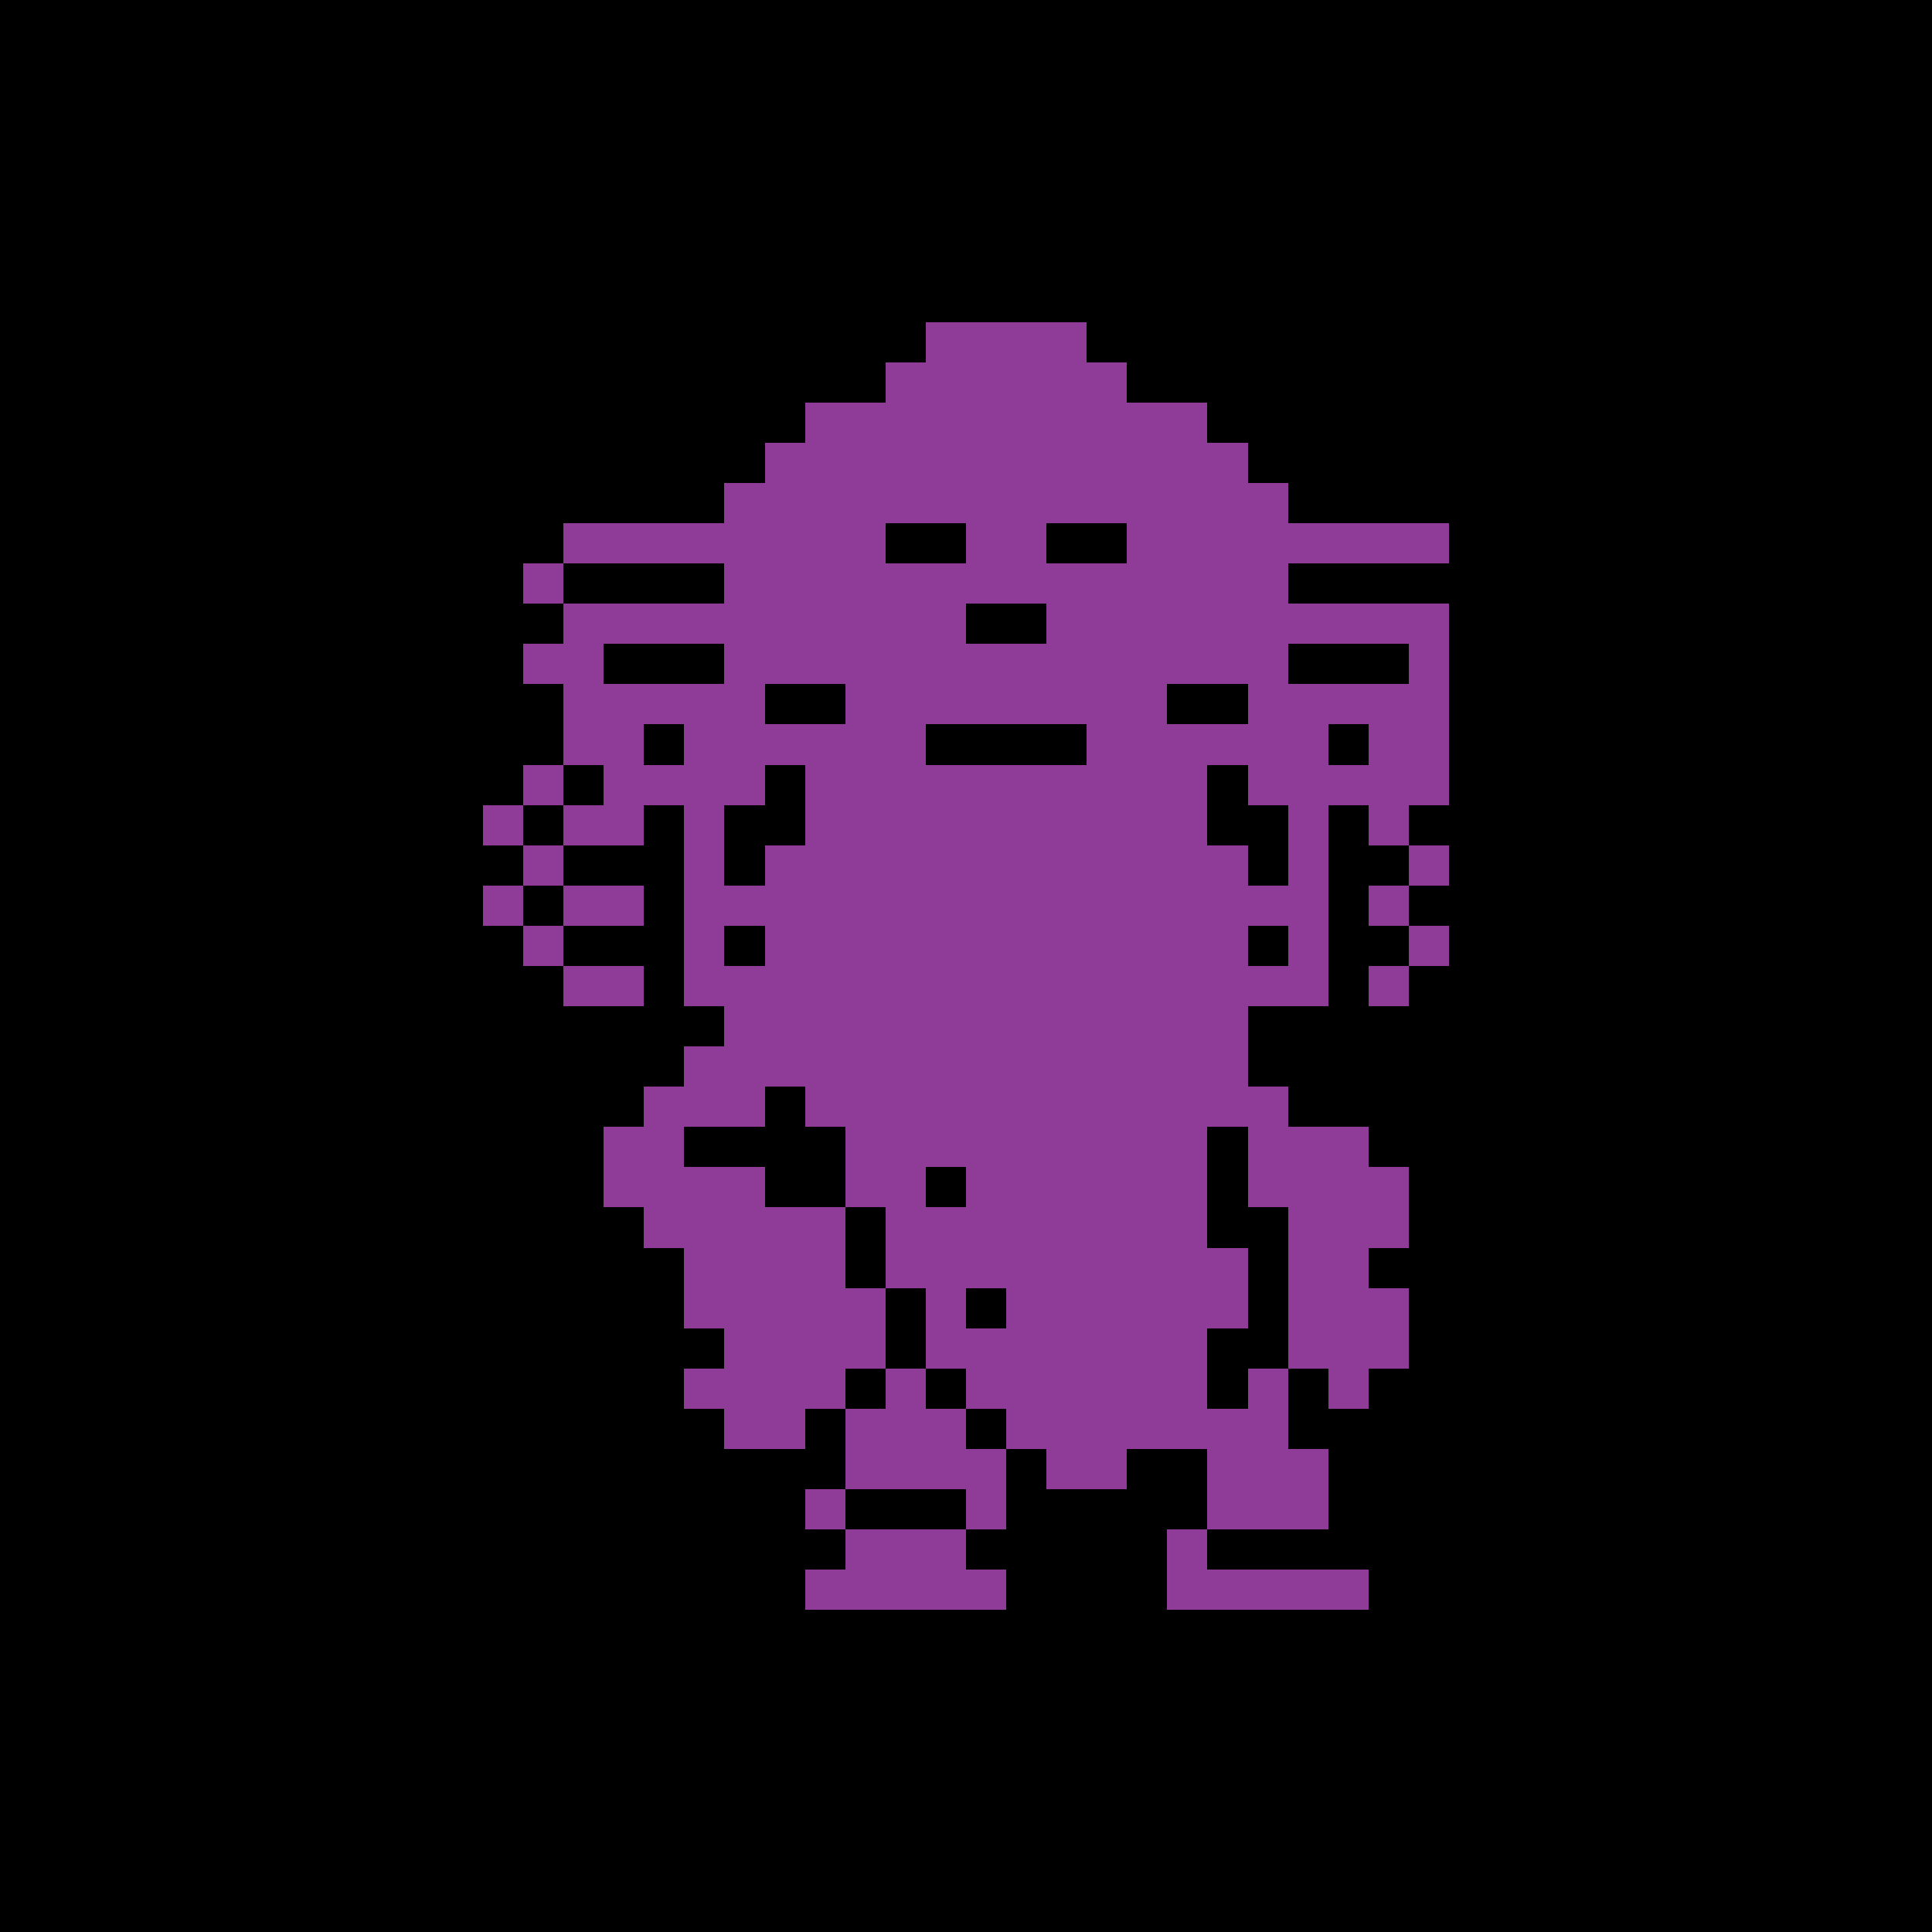
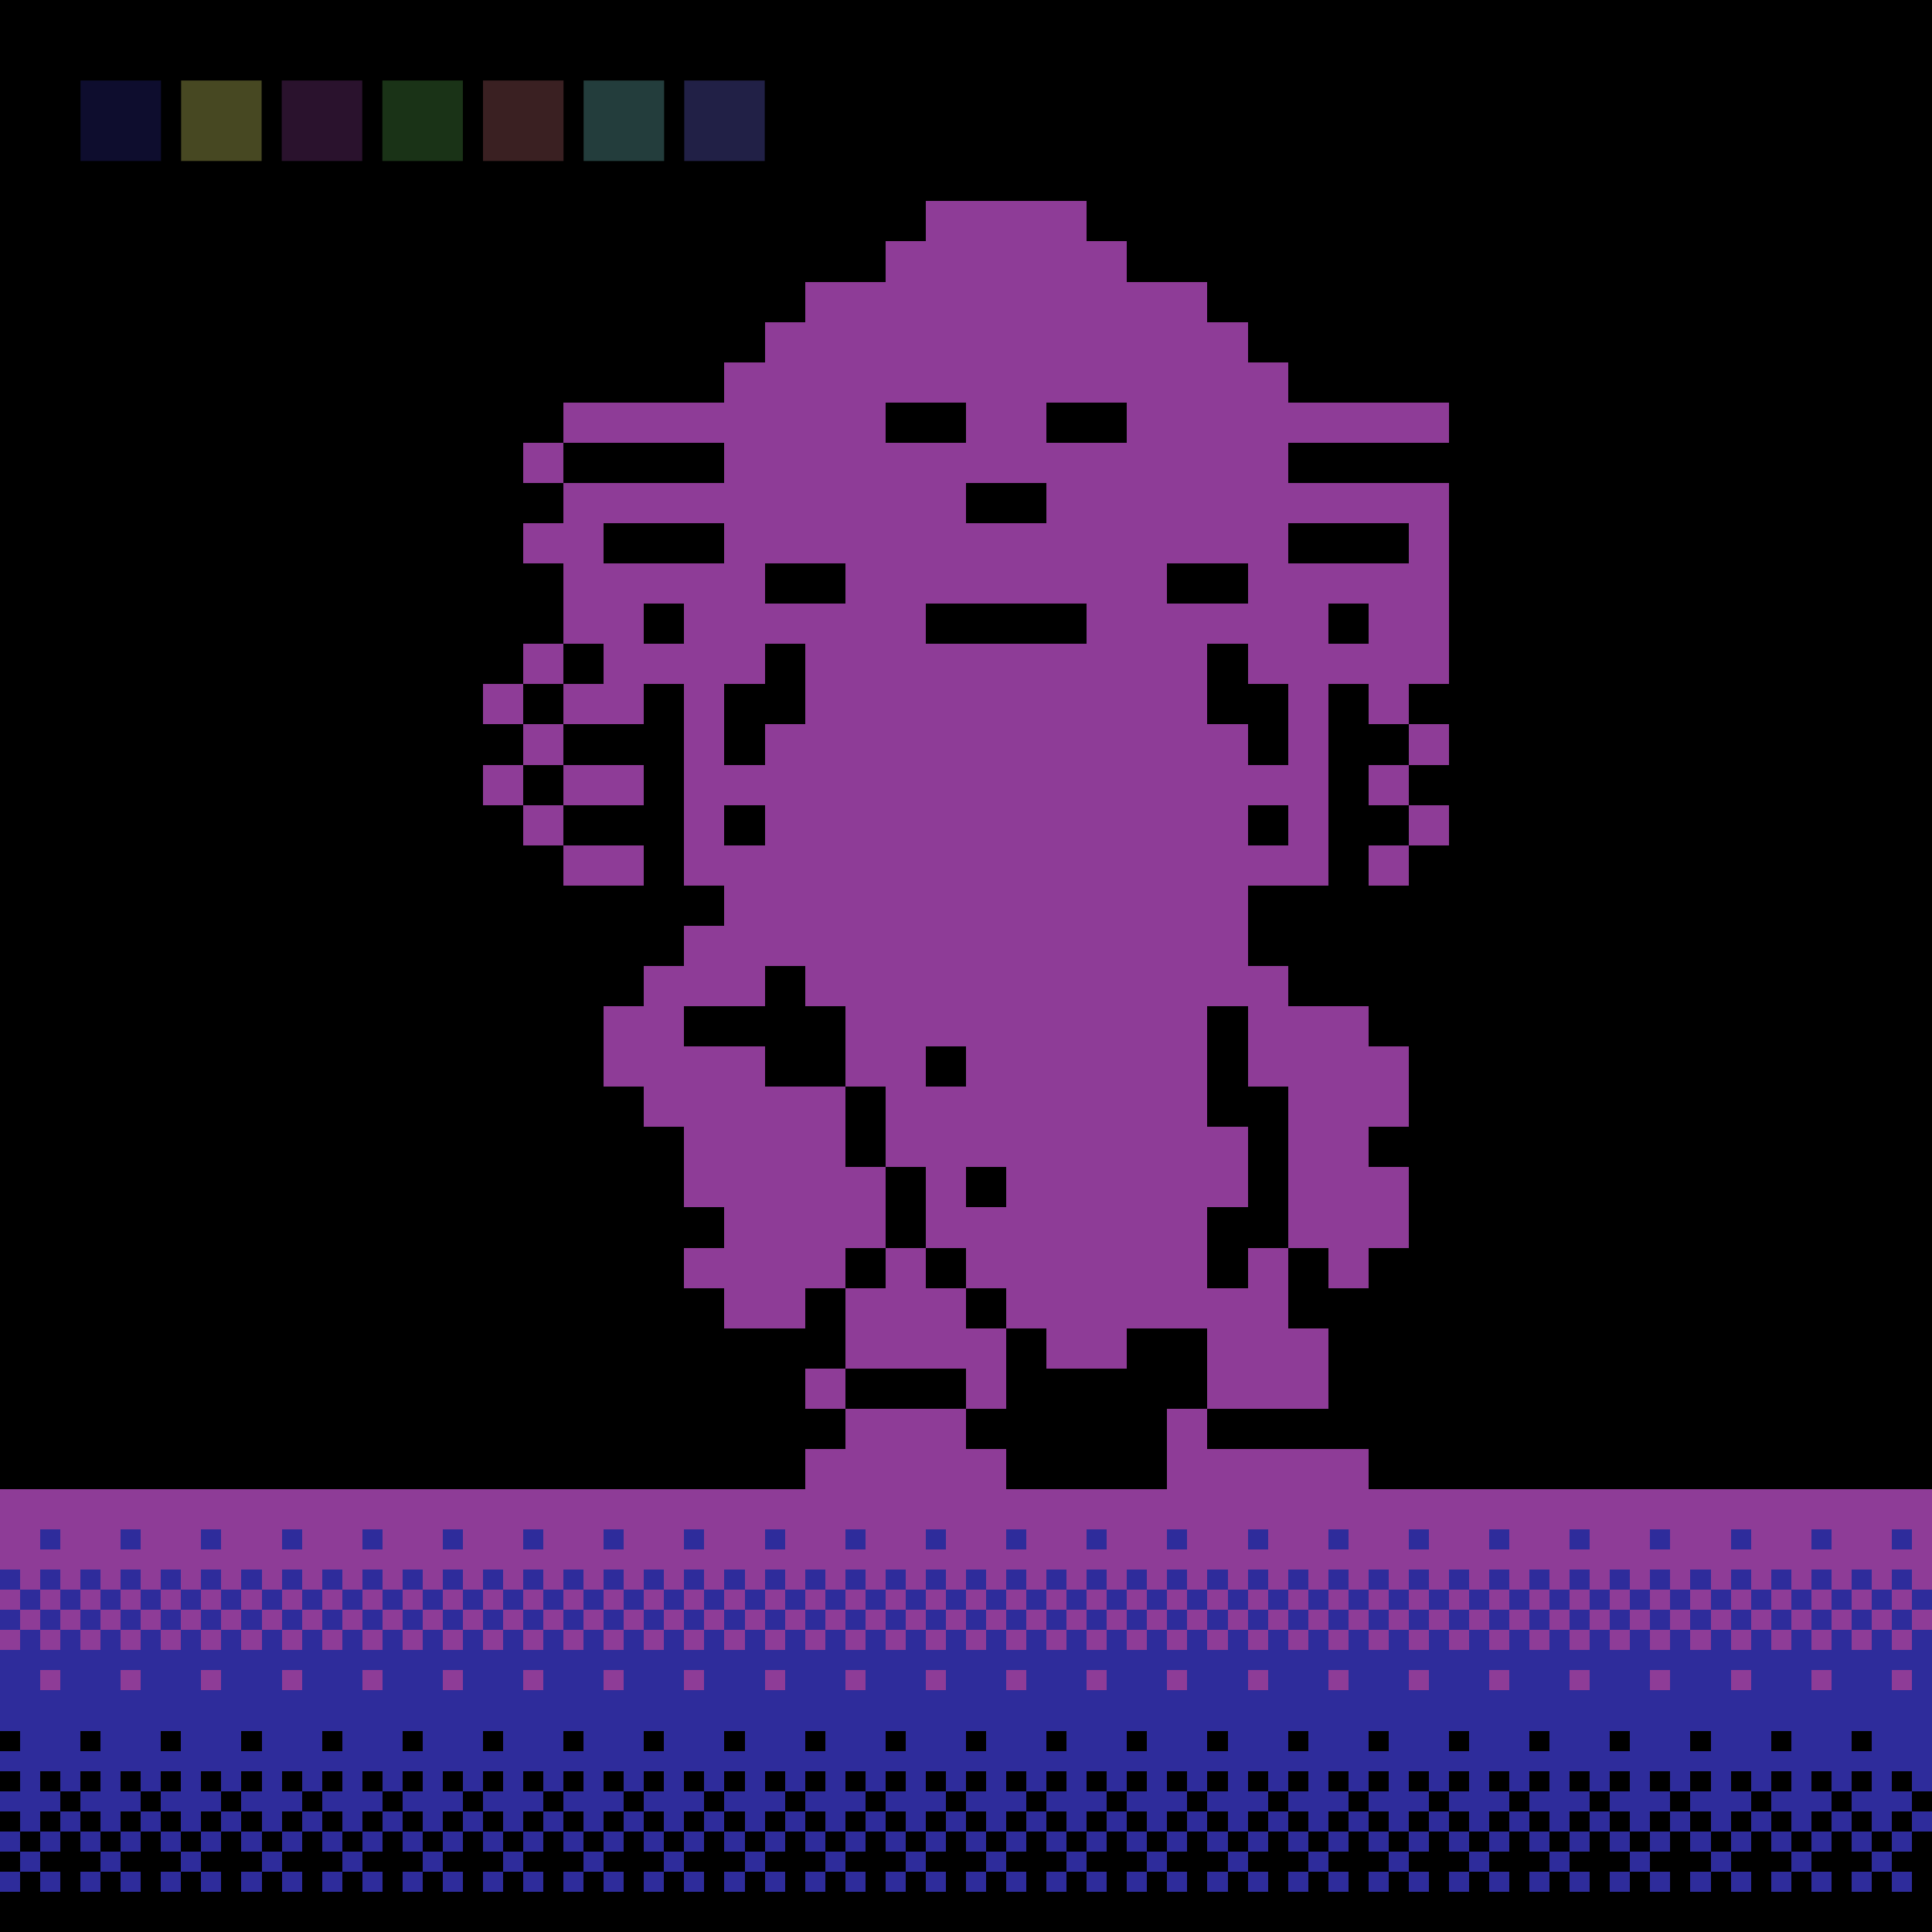
<svg xmlns="http://www.w3.org/2000/svg" viewBox="0 0 48 48" shape-rendering="crispEdges">
+   <defs>
+     <filter id="glow" x="-100%" y="-100%" width="300%" height="300%">
+       <feGaussianBlur stdDeviation="1.1" />
+     </filter>
+   </defs>
  <rect width="48" height="48" fill="#000" />
-   <path fill="#8e3c97" d="M23 10h2v1h-2zM22 11h4v1h-4zM20 12h3v1h-3zM26 12h2v1h-2zM19 13h2v1h-2zM24 13h2v1h-2zM28 13h1v1h-1zM18 14h2v1h-2zM22 14h3v1h-3zM29 14h1v1h-1zM18 15h4v1h-4zM31 15h5v1h-5zM18 16h1v1h-1zM24 16h7v1h-7zM18 17h1v1h-1zM21 17h3v1h-3zM35 17h1v1h-1zM18 18h3v1h-3zM29 18h2v1h-2zM35 18h1v1h-1zM16 19h2v1h-2zM23 19h2v1h-2zM31 19h1v1h-1zM34 19h1v1h-1zM14 20h2v1h-2zM21 20h2v1h-2zM27 20h1v1h-1zM32 20h1v1h-1zM13 21h1v1h-1zM20 21h1v1h-1zM26 21h3v1h-3zM32 21h1v1h-1zM12 22h1v1h-1zM24 22h6v1h-6zM32 22h1v1h-1zM13 23h1v1h-1zM19 23h2v1h-2zM22 23h4v1h-4zM27 23h1v1h-1zM29 23h1v1h-1zM32 23h1v1h-1zM14 24h2v1h-2zM17 24h1v1h-1zM19 24h2v1h-2zM22 24h4v1h-4zM27 24h1v1h-1zM29 24h1v1h-1zM31 24h1v1h-1zM19 25h12v1h-12zM20 26h4v1h-4zM25 26h6v1h-6zM21 27h4v1h-4zM28 27h3v1h-3zM23 28h7v1h-7zM18 29h1v1h-1zM21 29h1v1h-1zM17 30h2v1h-2zM22 30h4v1h-4zM29 30h1v1h-1zM17 31h3v1h-3zM22 31h9v1h-9zM32 31h2v1h-2zM17 32h5v1h-5zM23 32h1v1h-1zM25 32h6v1h-6zM32 32h3v1h-3zM18 33h4v1h-4zM23 33h3v1h-3zM29 33h1v1h-1zM32 33h3v1h-3zM19 34h2v1h-2zM24 34h2v1h-2zM27 34h1v1h-1zM29 34h1v1h-1zM33 34h1v1h-1zM25 35h5v1h-5zM21 36h3v1h-3zM26 36h2v1h-2zM31 36h2v1h-2zM20 37h1v1h-1zM24 37h1v1h-1zM30 37h3v1h-3zM21 38h3v1h-3zM29 38h1v1h-1zM20 39h5v1h-5zM29 39h5v1h-5z">
+   <g transform="scale(0.5)">
+     <path fill="#8e3c97" d="M0 74h96v1h-96zM0 75h96v1h-96zM0 76h2v1h-2zM3 76h3v1h-3zM7 76h3v1h-3zM11 76h3v1h-3zM15 76h3v1h-3zM19 76h3v1h-3zM23 76h3v1h-3zM27 76h3v1h-3zM31 76h3v1h-3zM35 76h3v1h-3zM39 76h3v1h-3zM43 76h3v1h-3zM47 76h3v1h-3zM51 76h3v1h-3zM55 76h3v1h-3zM59 76h3v1h-3zM63 76h3v1h-3zM67 76h3v1h-3zM71 76h3v1h-3zM75 76h3v1h-3zM79 76h3v1h-3zM83 76h3v1h-3zM87 76h3v1h-3zM91 76h3v1h-3zM95 76h1v1h-1zM0 77h96v1h-96zM1 78h1v1h-1zM3 78h1v1h-1zM5 78h1v1h-1zM7 78h1v1h-1zM9 78h1v1h-1zM11 78h1v1h-1zM13 78h1v1h-1zM15 78h1v1h-1zM17 78h1v1h-1zM19 78h1v1h-1zM21 78h1v1h-1zM23 78h1v1h-1zM25 78h1v1h-1zM27 78h1v1h-1zM29 78h1v1h-1zM31 78h1v1h-1zM33 78h1v1h-1zM35 78h1v1h-1zM37 78h1v1h-1zM39 78h1v1h-1zM41 78h1v1h-1zM43 78h1v1h-1zM45 78h1v1h-1zM47 78h1v1h-1zM49 78h1v1h-1zM51 78h1v1h-1zM53 78h1v1h-1zM55 78h1v1h-1zM57 78h1v1h-1zM59 78h1v1h-1zM61 78h1v1h-1zM63 78h1v1h-1zM65 78h1v1h-1zM67 78h1v1h-1zM69 78h1v1h-1zM71 78h1v1h-1zM73 78h1v1h-1zM75 78h1v1h-1zM77 78h1v1h-1zM79 78h1v1h-1zM81 78h1v1h-1zM83 78h1v1h-1zM85 78h1v1h-1zM87 78h1v1h-1zM89 78h1v1h-1zM91 78h1v1h-1zM93 78h1v1h-1zM95 78h1v1h-1zM0 79h1v1h-1zM2 79h1v1h-1zM4 79h1v1h-1zM6 79h1v1h-1zM8 79h1v1h-1zM10 79h1v1h-1zM12 79h1v1h-1zM14 79h1v1h-1zM16 79h1v1h-1zM18 79h1v1h-1zM20 79h1v1h-1zM22 79h1v1h-1zM24 79h1v1h-1zM26 79h1v1h-1zM28 79h1v1h-1zM30 79h1v1h-1zM32 79h1v1h-1zM34 79h1v1h-1zM36 79h1v1h-1zM38 79h1v1h-1zM40 79h1v1h-1zM42 79h1v1h-1zM44 79h1v1h-1zM46 79h1v1h-1zM48 79h1v1h-1zM50 79h1v1h-1zM52 79h1v1h-1zM54 79h1v1h-1zM56 79h1v1h-1zM58 79h1v1h-1zM60 79h1v1h-1zM62 79h1v1h-1zM64 79h1v1h-1zM66 79h1v1h-1zM68 79h1v1h-1zM70 79h1v1h-1zM72 79h1v1h-1zM74 79h1v1h-1zM76 79h1v1h-1zM78 79h1v1h-1zM80 79h1v1h-1zM82 79h1v1h-1zM84 79h1v1h-1zM86 79h1v1h-1zM88 79h1v1h-1zM90 79h1v1h-1zM92 79h1v1h-1zM94 79h1v1h-1zM1 80h1v1h-1zM3 80h1v1h-1zM5 80h1v1h-1zM7 80h1v1h-1zM9 80h1v1h-1zM11 80h1v1h-1zM13 80h1v1h-1zM15 80h1v1h-1zM17 80h1v1h-1zM19 80h1v1h-1zM21 80h1v1h-1zM23 80h1v1h-1zM25 80h1v1h-1zM27 80h1v1h-1zM29 80h1v1h-1zM31 80h1v1h-1zM33 80h1v1h-1zM35 80h1v1h-1zM37 80h1v1h-1zM39 80h1v1h-1zM41 80h1v1h-1zM43 80h1v1h-1zM45 80h1v1h-1zM47 80h1v1h-1zM49 80h1v1h-1zM51 80h1v1h-1zM53 80h1v1h-1zM55 80h1v1h-1zM57 80h1v1h-1zM59 80h1v1h-1zM61 80h1v1h-1zM63 80h1v1h-1zM65 80h1v1h-1zM67 80h1v1h-1zM69 80h1v1h-1zM71 80h1v1h-1zM73 80h1v1h-1zM75 80h1v1h-1zM77 80h1v1h-1zM79 80h1v1h-1zM81 80h1v1h-1zM83 80h1v1h-1zM85 80h1v1h-1zM87 80h1v1h-1zM89 80h1v1h-1zM91 80h1v1h-1zM93 80h1v1h-1zM95 80h1v1h-1zM0 81h1v1h-1zM2 81h1v1h-1zM4 81h1v1h-1zM6 81h1v1h-1zM8 81h1v1h-1zM10 81h1v1h-1zM12 81h1v1h-1zM14 81h1v1h-1zM16 81h1v1h-1zM18 81h1v1h-1zM20 81h1v1h-1zM22 81h1v1h-1zM24 81h1v1h-1zM26 81h1v1h-1zM28 81h1v1h-1zM30 81h1v1h-1zM32 81h1v1h-1zM34 81h1v1h-1zM36 81h1v1h-1zM38 81h1v1h-1zM40 81h1v1h-1zM42 81h1v1h-1zM44 81h1v1h-1zM46 81h1v1h-1zM48 81h1v1h-1zM50 81h1v1h-1zM52 81h1v1h-1zM54 81h1v1h-1zM56 81h1v1h-1zM58 81h1v1h-1zM60 81h1v1h-1zM62 81h1v1h-1zM64 81h1v1h-1zM66 81h1v1h-1zM68 81h1v1h-1zM70 81h1v1h-1zM72 81h1v1h-1zM74 81h1v1h-1zM76 81h1v1h-1zM78 81h1v1h-1zM80 81h1v1h-1zM82 81h1v1h-1zM84 81h1v1h-1zM86 81h1v1h-1zM88 81h1v1h-1zM90 81h1v1h-1zM92 81h1v1h-1zM94 81h1v1h-1zM2 83h1v1h-1zM6 83h1v1h-1zM10 83h1v1h-1zM14 83h1v1h-1zM18 83h1v1h-1zM22 83h1v1h-1zM26 83h1v1h-1zM30 83h1v1h-1zM34 83h1v1h-1zM38 83h1v1h-1zM42 83h1v1h-1zM46 83h1v1h-1zM50 83h1v1h-1zM54 83h1v1h-1zM58 83h1v1h-1zM62 83h1v1h-1zM66 83h1v1h-1zM70 83h1v1h-1zM74 83h1v1h-1zM78 83h1v1h-1zM82 83h1v1h-1zM86 83h1v1h-1zM90 83h1v1h-1zM94 83h1v1h-1z" />
+     <path fill="#2e2c9b" d="M2 76h1v1h-1zM6 76h1v1h-1zM10 76h1v1h-1zM14 76h1v1h-1zM18 76h1v1h-1zM22 76h1v1h-1zM26 76h1v1h-1zM30 76h1v1h-1zM34 76h1v1h-1zM38 76h1v1h-1zM42 76h1v1h-1zM46 76h1v1h-1zM50 76h1v1h-1zM54 76h1v1h-1zM58 76h1v1h-1zM62 76h1v1h-1zM66 76h1v1h-1zM70 76h1v1h-1zM74 76h1v1h-1zM78 76h1v1h-1zM82 76h1v1h-1zM86 76h1v1h-1zM90 76h1v1h-1zM94 76h1v1h-1zM0 78h1v1h-1zM2 78h1v1h-1zM4 78h1v1h-1zM6 78h1v1h-1zM8 78h1v1h-1zM10 78h1v1h-1zM12 78h1v1h-1zM14 78h1v1h-1zM16 78h1v1h-1zM18 78h1v1h-1zM20 78h1v1h-1zM22 78h1v1h-1zM24 78h1v1h-1zM26 78h1v1h-1zM28 78h1v1h-1zM30 78h1v1h-1zM32 78h1v1h-1zM34 78h1v1h-1zM36 78h1v1h-1zM38 78h1v1h-1zM40 78h1v1h-1zM42 78h1v1h-1zM44 78h1v1h-1zM46 78h1v1h-1zM48 78h1v1h-1zM50 78h1v1h-1zM52 78h1v1h-1zM54 78h1v1h-1zM56 78h1v1h-1zM58 78h1v1h-1zM60 78h1v1h-1zM62 78h1v1h-1zM64 78h1v1h-1zM66 78h1v1h-1zM68 78h1v1h-1zM70 78h1v1h-1zM72 78h1v1h-1zM74 78h1v1h-1zM76 78h1v1h-1zM78 78h1v1h-1zM80 78h1v1h-1zM82 78h1v1h-1zM84 78h1v1h-1zM86 78h1v1h-1zM88 78h1v1h-1zM90 78h1v1h-1zM92 78h1v1h-1zM94 78h1v1h-1zM1 79h1v1h-1zM3 79h1v1h-1zM5 79h1v1h-1zM7 79h1v1h-1zM9 79h1v1h-1zM11 79h1v1h-1zM13 79h1v1h-1zM15 79h1v1h-1zM17 79h1v1h-1zM19 79h1v1h-1zM21 79h1v1h-1zM23 79h1v1h-1zM25 79h1v1h-1zM27 79h1v1h-1zM29 79h1v1h-1zM31 79h1v1h-1zM33 79h1v1h-1zM35 79h1v1h-1zM37 79h1v1h-1zM39 79h1v1h-1zM41 79h1v1h-1zM43 79h1v1h-1zM45 79h1v1h-1zM47 79h1v1h-1zM49 79h1v1h-1zM51 79h1v1h-1zM53 79h1v1h-1zM55 79h1v1h-1zM57 79h1v1h-1zM59 79h1v1h-1zM61 79h1v1h-1zM63 79h1v1h-1zM65 79h1v1h-1zM67 79h1v1h-1zM69 79h1v1h-1zM71 79h1v1h-1zM73 79h1v1h-1zM75 79h1v1h-1zM77 79h1v1h-1zM79 79h1v1h-1zM81 79h1v1h-1zM83 79h1v1h-1zM85 79h1v1h-1zM87 79h1v1h-1zM89 79h1v1h-1zM91 79h1v1h-1zM93 79h1v1h-1zM95 79h1v1h-1zM0 80h1v1h-1zM2 80h1v1h-1zM4 80h1v1h-1zM6 80h1v1h-1zM8 80h1v1h-1zM10 80h1v1h-1zM12 80h1v1h-1zM14 80h1v1h-1zM16 80h1v1h-1zM18 80h1v1h-1zM20 80h1v1h-1zM22 80h1v1h-1zM24 80h1v1h-1zM26 80h1v1h-1zM28 80h1v1h-1zM30 80h1v1h-1zM32 80h1v1h-1zM34 80h1v1h-1zM36 80h1v1h-1zM38 80h1v1h-1zM40 80h1v1h-1zM42 80h1v1h-1zM44 80h1v1h-1zM46 80h1v1h-1zM48 80h1v1h-1zM50 80h1v1h-1zM52 80h1v1h-1zM54 80h1v1h-1zM56 80h1v1h-1zM58 80h1v1h-1zM60 80h1v1h-1zM62 80h1v1h-1zM64 80h1v1h-1zM66 80h1v1h-1zM68 80h1v1h-1zM70 80h1v1h-1zM72 80h1v1h-1zM74 80h1v1h-1zM76 80h1v1h-1zM78 80h1v1h-1zM80 80h1v1h-1zM82 80h1v1h-1zM84 80h1v1h-1zM86 80h1v1h-1zM88 80h1v1h-1zM90 80h1v1h-1zM92 80h1v1h-1zM94 80h1v1h-1zM1 81h1v1h-1zM3 81h1v1h-1zM5 81h1v1h-1zM7 81h1v1h-1zM9 81h1v1h-1zM11 81h1v1h-1zM13 81h1v1h-1zM15 81h1v1h-1zM17 81h1v1h-1zM19 81h1v1h-1zM21 81h1v1h-1zM23 81h1v1h-1zM25 81h1v1h-1zM27 81h1v1h-1zM29 81h1v1h-1zM31 81h1v1h-1zM33 81h1v1h-1zM35 81h1v1h-1zM37 81h1v1h-1zM39 81h1v1h-1zM41 81h1v1h-1zM43 81h1v1h-1zM45 81h1v1h-1zM47 81h1v1h-1zM49 81h1v1h-1zM51 81h1v1h-1zM53 81h1v1h-1zM55 81h1v1h-1zM57 81h1v1h-1zM59 81h1v1h-1zM61 81h1v1h-1zM63 81h1v1h-1zM65 81h1v1h-1zM67 81h1v1h-1zM69 81h1v1h-1zM71 81h1v1h-1zM73 81h1v1h-1zM75 81h1v1h-1zM77 81h1v1h-1zM79 81h1v1h-1zM81 81h1v1h-1zM83 81h1v1h-1zM85 81h1v1h-1zM87 81h1v1h-1zM89 81h1v1h-1zM91 81h1v1h-1zM93 81h1v1h-1zM95 81h1v1h-1zM0 82h96v1h-96zM0 83h2v1h-2zM3 83h3v1h-3zM7 83h3v1h-3zM11 83h3v1h-3zM15 83h3v1h-3zM19 83h3v1h-3zM23 83h3v1h-3zM27 83h3v1h-3zM31 83h3v1h-3zM35 83h3v1h-3zM39 83h3v1h-3zM43 83h3v1h-3zM47 83h3v1h-3zM51 83h3v1h-3zM55 83h3v1h-3zM59 83h3v1h-3zM63 83h3v1h-3zM67 83h3v1h-3zM71 83h3v1h-3zM75 83h3v1h-3zM79 83h3v1h-3zM83 83h3v1h-3zM87 83h3v1h-3zM91 83h3v1h-3zM95 83h1v1h-1zM0 84h96v1h-96zM0 85h96v1h-96zM1 86h3v1h-3zM5 86h3v1h-3zM9 86h3v1h-3zM13 86h3v1h-3zM17 86h3v1h-3zM21 86h3v1h-3zM25 86h3v1h-3zM29 86h3v1h-3zM33 86h3v1h-3zM37 86h3v1h-3zM41 86h3v1h-3zM45 86h3v1h-3zM49 86h3v1h-3zM53 86h3v1h-3zM57 86h3v1h-3zM61 86h3v1h-3zM65 86h3v1h-3zM69 86h3v1h-3zM73 86h3v1h-3zM77 86h3v1h-3zM81 86h3v1h-3zM85 86h3v1h-3zM89 86h3v1h-3zM93 86h3v1h-3zM0 87h96v1h-96zM1 88h1v1h-1zM3 88h1v1h-1zM5 88h1v1h-1zM7 88h1v1h-1zM9 88h1v1h-1zM11 88h1v1h-1zM13 88h1v1h-1zM15 88h1v1h-1zM17 88h1v1h-1zM19 88h1v1h-1zM21 88h1v1h-1zM23 88h1v1h-1zM25 88h1v1h-1zM27 88h1v1h-1zM29 88h1v1h-1zM31 88h1v1h-1zM33 88h1v1h-1zM35 88h1v1h-1zM37 88h1v1h-1zM39 88h1v1h-1zM41 88h1v1h-1zM43 88h1v1h-1zM45 88h1v1h-1zM47 88h1v1h-1zM49 88h1v1h-1zM51 88h1v1h-1zM53 88h1v1h-1zM55 88h1v1h-1zM57 88h1v1h-1zM59 88h1v1h-1zM61 88h1v1h-1zM63 88h1v1h-1zM65 88h1v1h-1zM67 88h1v1h-1zM69 88h1v1h-1zM71 88h1v1h-1zM73 88h1v1h-1zM75 88h1v1h-1zM77 88h1v1h-1zM79 88h1v1h-1zM81 88h1v1h-1zM83 88h1v1h-1zM85 88h1v1h-1zM87 88h1v1h-1zM89 88h1v1h-1zM91 88h1v1h-1zM93 88h1v1h-1zM95 88h1v1h-1zM0 89h3v1h-3zM4 89h3v1h-3zM8 89h3v1h-3zM12 89h3v1h-3zM16 89h3v1h-3zM20 89h3v1h-3zM24 89h3v1h-3zM28 89h3v1h-3zM32 89h3v1h-3zM36 89h3v1h-3zM40 89h3v1h-3zM44 89h3v1h-3zM48 89h3v1h-3zM52 89h3v1h-3zM56 89h3v1h-3zM60 89h3v1h-3zM64 89h3v1h-3zM68 89h3v1h-3zM72 89h3v1h-3zM76 89h3v1h-3zM80 89h3v1h-3zM84 89h3v1h-3zM88 89h3v1h-3zM92 89h3v1h-3zM1 90h1v1h-1zM3 90h1v1h-1zM5 90h1v1h-1zM7 90h1v1h-1zM9 90h1v1h-1zM11 90h1v1h-1zM13 90h1v1h-1zM15 90h1v1h-1zM17 90h1v1h-1zM19 90h1v1h-1zM21 90h1v1h-1zM23 90h1v1h-1zM25 90h1v1h-1zM27 90h1v1h-1zM29 90h1v1h-1zM31 90h1v1h-1zM33 90h1v1h-1zM35 90h1v1h-1zM37 90h1v1h-1zM39 90h1v1h-1zM41 90h1v1h-1zM43 90h1v1h-1zM45 90h1v1h-1zM47 90h1v1h-1zM49 90h1v1h-1zM51 90h1v1h-1zM53 90h1v1h-1zM55 90h1v1h-1zM57 90h1v1h-1zM59 90h1v1h-1zM61 90h1v1h-1zM63 90h1v1h-1zM65 90h1v1h-1zM67 90h1v1h-1zM69 90h1v1h-1zM71 90h1v1h-1zM73 90h1v1h-1zM75 90h1v1h-1zM77 90h1v1h-1zM79 90h1v1h-1zM81 90h1v1h-1zM83 90h1v1h-1zM85 90h1v1h-1zM87 90h1v1h-1zM89 90h1v1h-1zM91 90h1v1h-1zM93 90h1v1h-1zM95 90h1v1h-1zM0 91h1v1h-1zM2 91h1v1h-1zM4 91h1v1h-1zM6 91h1v1h-1zM8 91h1v1h-1zM10 91h1v1h-1zM12 91h1v1h-1zM14 91h1v1h-1zM16 91h1v1h-1zM18 91h1v1h-1zM20 91h1v1h-1zM22 91h1v1h-1zM24 91h1v1h-1zM26 91h1v1h-1zM28 91h1v1h-1zM30 91h1v1h-1zM32 91h1v1h-1zM34 91h1v1h-1zM36 91h1v1h-1zM38 91h1v1h-1zM40 91h1v1h-1zM42 91h1v1h-1zM44 91h1v1h-1zM46 91h1v1h-1zM48 91h1v1h-1zM50 91h1v1h-1zM52 91h1v1h-1zM54 91h1v1h-1zM56 91h1v1h-1zM58 91h1v1h-1zM60 91h1v1h-1zM62 91h1v1h-1zM64 91h1v1h-1zM66 91h1v1h-1zM68 91h1v1h-1zM70 91h1v1h-1zM72 91h1v1h-1zM74 91h1v1h-1zM76 91h1v1h-1zM78 91h1v1h-1zM80 91h1v1h-1zM82 91h1v1h-1zM84 91h1v1h-1zM86 91h1v1h-1zM88 91h1v1h-1zM90 91h1v1h-1zM92 91h1v1h-1zM94 91h1v1h-1zM1 92h1v1h-1zM5 92h1v1h-1zM9 92h1v1h-1zM13 92h1v1h-1zM17 92h1v1h-1zM21 92h1v1h-1zM25 92h1v1h-1zM29 92h1v1h-1zM33 92h1v1h-1zM37 92h1v1h-1zM41 92h1v1h-1zM45 92h1v1h-1zM49 92h1v1h-1zM53 92h1v1h-1zM57 92h1v1h-1zM61 92h1v1h-1zM65 92h1v1h-1zM69 92h1v1h-1zM73 92h1v1h-1zM77 92h1v1h-1zM81 92h1v1h-1zM85 92h1v1h-1zM89 92h1v1h-1zM93 92h1v1h-1zM0 93h1v1h-1zM2 93h1v1h-1zM4 93h1v1h-1zM6 93h1v1h-1zM8 93h1v1h-1zM10 93h1v1h-1zM12 93h1v1h-1zM14 93h1v1h-1zM16 93h1v1h-1zM18 93h1v1h-1zM20 93h1v1h-1zM22 93h1v1h-1zM24 93h1v1h-1zM26 93h1v1h-1zM28 93h1v1h-1zM30 93h1v1h-1zM32 93h1v1h-1zM34 93h1v1h-1zM36 93h1v1h-1zM38 93h1v1h-1zM40 93h1v1h-1zM42 93h1v1h-1zM44 93h1v1h-1zM46 93h1v1h-1zM48 93h1v1h-1zM50 93h1v1h-1zM52 93h1v1h-1zM54 93h1v1h-1zM56 93h1v1h-1zM58 93h1v1h-1zM60 93h1v1h-1zM62 93h1v1h-1zM64 93h1v1h-1zM66 93h1v1h-1zM68 93h1v1h-1zM70 93h1v1h-1zM72 93h1v1h-1zM74 93h1v1h-1zM76 93h1v1h-1zM78 93h1v1h-1zM80 93h1v1h-1zM82 93h1v1h-1zM84 93h1v1h-1zM86 93h1v1h-1zM88 93h1v1h-1zM90 93h1v1h-1zM92 93h1v1h-1zM94 93h1v1h-1z" />
+   </g>
+   <g shape-rendering="geometricPrecision">
+     <rect x="2" y="2" width="2" height="2" fill="#2e2c9b" opacity="0.3" />
+     <rect x="4.5" y="2" width="2" height="2" fill="#edf171" opacity="0.3" />
+     <rect x="7" y="2" width="2" height="2" fill="#8e3c97" filter="url(#glow)" opacity="0">
+       <animate attributeName="opacity" values="0;0.9;0" keyTimes="0;0.5;1" calcMode="spline" keySplines="0.4 0 0.6 1;0.4 0 0.6 1" dur="3.6s" repeatCount="indefinite" />
+     </rect>
+     <rect x="7" y="2" width="2" height="2" fill="#8e3c97" opacity="0.3">
+       <animate attributeName="opacity" values="0.3;1;0.3" keyTimes="0;0.5;1" calcMode="spline" keySplines="0.4 0 0.6 1;0.4 0 0.6 1" dur="3.6s" repeatCount="indefinite" />
+     </rect>
+     <rect x="9.5" y="2" width="2" height="2" fill="#56ac4d" opacity="0.3" />
+     <rect x="12" y="2" width="2" height="2" fill="#c46c71" opacity="0.3" />
+     <rect x="14.5" y="2" width="2" height="2" fill="#75cec8" opacity="0.3" />
+     <rect x="17" y="2" width="2" height="2" fill="#706deb" opacity="0.3" />
+   </g>
+   <path fill="#8e3c97" d="M23 7h2v1h-2zM22 8h4v1h-4zM20 9h3v1h-3zM26 9h2v1h-2zM19 10h2v1h-2zM24 10h2v1h-2zM28 10h1v1h-1zM18 11h2v1h-2zM22 11h3v1h-3zM29 11h1v1h-1zM18 12h4v1h-4zM31 12h5v1h-5zM18 13h1v1h-1zM24 13h7v1h-7zM18 14h1v1h-1zM21 14h3v1h-3zM35 14h1v1h-1zM18 15h3v1h-3zM29 15h2v1h-2zM35 15h1v1h-1zM16 16h2v1h-2zM23 16h2v1h-2zM31 16h1v1h-1zM34 16h1v1h-1zM14 17h2v1h-2zM21 17h2v1h-2zM27 17h1v1h-1zM32 17h1v1h-1zM13 18h1v1h-1zM20 18h1v1h-1zM26 18h3v1h-3zM32 18h1v1h-1zM12 19h1v1h-1zM24 19h6v1h-6zM32 19h1v1h-1zM13 20h1v1h-1zM19 20h2v1h-2zM22 20h4v1h-4zM27 20h1v1h-1zM29 20h1v1h-1zM32 20h1v1h-1zM14 21h2v1h-2zM17 21h1v1h-1zM19 21h2v1h-2zM22 21h4v1h-4zM27 21h1v1h-1zM29 21h1v1h-1zM31 21h1v1h-1zM19 22h12v1h-12zM20 23h4v1h-4zM25 23h6v1h-6zM21 24h4v1h-4zM28 24h3v1h-3zM23 25h7v1h-7zM18 26h1v1h-1zM21 26h1v1h-1zM17 27h2v1h-2zM22 27h4v1h-4zM29 27h1v1h-1zM17 28h3v1h-3zM22 28h9v1h-9zM32 28h2v1h-2zM17 29h5v1h-5zM23 29h1v1h-1zM25 29h6v1h-6zM32 29h3v1h-3zM18 30h4v1h-4zM23 30h3v1h-3zM29 30h1v1h-1zM32 30h3v1h-3zM19 31h2v1h-2zM24 31h2v1h-2zM27 31h1v1h-1zM29 31h1v1h-1zM33 31h1v1h-1zM25 32h5v1h-5zM21 33h3v1h-3zM26 33h2v1h-2zM31 33h2v1h-2zM20 34h1v1h-1zM24 34h1v1h-1zM30 34h3v1h-3zM21 35h3v1h-3zM29 35h1v1h-1zM20 36h5v1h-5zM29 36h5v1h-5z">
    <animate attributeName="opacity" values="1;0;1;0;0;0;1" keyTimes="0;0.167;0.333;0.5;0.667;0.833;1" calcMode="discrete" dur="1.8s" repeatCount="indefinite" />
  </path>
-   <path fill="#8e3c97" d="M23 8h2v1h-2zM22 9h4v1h-4zM20 10h3v1h-3zM26 10h2v1h-2zM19 11h2v1h-2zM24 11h2v1h-2zM28 11h1v1h-1zM18 12h2v1h-2zM22 12h3v1h-3zM29 12h1v1h-1zM18 13h4v1h-4zM31 13h5v1h-5zM18 14h1v1h-1zM24 14h7v1h-7zM18 15h1v1h-1zM21 15h3v1h-3zM35 15h1v1h-1zM18 16h3v1h-3zM29 16h2v1h-2zM35 16h1v1h-1zM16 17h2v1h-2zM23 17h2v1h-2zM31 17h1v1h-1zM34 17h1v1h-1zM14 18h2v1h-2zM21 18h2v1h-2zM27 18h1v1h-1zM32 18h1v1h-1zM13 19h1v1h-1zM20 19h1v1h-1zM26 19h3v1h-3zM32 19h1v1h-1zM12 20h1v1h-1zM24 20h6v1h-6zM32 20h1v1h-1zM13 21h1v1h-1zM19 21h2v1h-2zM22 21h4v1h-4zM27 21h1v1h-1zM29 21h1v1h-1zM32 21h1v1h-1zM14 22h2v1h-2zM17 22h1v1h-1zM19 22h2v1h-2zM22 22h4v1h-4zM27 22h1v1h-1zM29 22h1v1h-1zM31 22h1v1h-1zM19 23h12v1h-12zM20 24h4v1h-4zM25 24h6v1h-6zM18 25h1v1h-1zM21 25h4v1h-4zM28 25h3v1h-3zM17 26h3v1h-3zM23 26h7v1h-7zM16 27h3v1h-3zM21 27h1v1h-1zM31 27h1v1h-1zM15 28h2v1h-2zM22 28h4v1h-4zM28 28h2v1h-2zM31 28h3v1h-3zM15 29h4v1h-4zM22 29h1v1h-1zM24 29h5v1h-5zM31 29h4v1h-4zM16 30h5v1h-5zM23 30h1v1h-1zM25 30h5v1h-5zM32 30h3v1h-3zM17 31h4v1h-4zM24 31h2v1h-2zM29 31h2v1h-2zM33 31h1v1h-1zM18 32h2v1h-2zM23 32h1v1h-1zM25 32h1v1h-1zM27 32h1v1h-1zM29 32h2v1h-2zM23 33h7v1h-7zM22 34h1v1h-1zM24 34h5v1h-5zM31 34h1v1h-1zM21 35h3v1h-3zM25 35h1v1h-1zM27 35h1v1h-1zM30 35h2v1h-2zM21 36h4v1h-4zM30 36h3v1h-3zM20 37h1v1h-1zM24 37h1v1h-1zM30 37h3v1h-3zM21 38h3v1h-3zM29 38h1v1h-1zM20 39h5v1h-5zM29 39h5v1h-5z">
+   <path fill="#8e3c97" d="M23 5h2v1h-2zM22 6h4v1h-4zM20 7h3v1h-3zM26 7h2v1h-2zM19 8h2v1h-2zM24 8h2v1h-2zM28 8h1v1h-1zM18 9h2v1h-2zM22 9h3v1h-3zM29 9h1v1h-1zM18 10h4v1h-4zM31 10h5v1h-5zM18 11h1v1h-1zM24 11h7v1h-7zM18 12h1v1h-1zM21 12h3v1h-3zM35 12h1v1h-1zM18 13h3v1h-3zM29 13h2v1h-2zM35 13h1v1h-1zM16 14h2v1h-2zM23 14h2v1h-2zM31 14h1v1h-1zM34 14h1v1h-1zM14 15h2v1h-2zM21 15h2v1h-2zM27 15h1v1h-1zM32 15h1v1h-1zM13 16h1v1h-1zM20 16h1v1h-1zM26 16h3v1h-3zM32 16h1v1h-1zM12 17h1v1h-1zM24 17h6v1h-6zM32 17h1v1h-1zM13 18h1v1h-1zM19 18h2v1h-2zM22 18h4v1h-4zM27 18h1v1h-1zM29 18h1v1h-1zM32 18h1v1h-1zM14 19h2v1h-2zM17 19h1v1h-1zM19 19h2v1h-2zM22 19h4v1h-4zM27 19h1v1h-1zM29 19h1v1h-1zM31 19h1v1h-1zM19 20h12v1h-12zM20 21h4v1h-4zM25 21h6v1h-6zM18 22h1v1h-1zM21 22h4v1h-4zM28 22h3v1h-3zM17 23h3v1h-3zM23 23h7v1h-7zM16 24h3v1h-3zM21 24h1v1h-1zM31 24h1v1h-1zM15 25h2v1h-2zM22 25h4v1h-4zM28 25h2v1h-2zM31 25h3v1h-3zM15 26h4v1h-4zM22 26h1v1h-1zM24 26h5v1h-5zM31 26h4v1h-4zM16 27h5v1h-5zM23 27h1v1h-1zM25 27h5v1h-5zM32 27h3v1h-3zM17 28h4v1h-4zM24 28h2v1h-2zM29 28h2v1h-2zM33 28h1v1h-1zM18 29h2v1h-2zM23 29h1v1h-1zM25 29h1v1h-1zM27 29h1v1h-1zM29 29h2v1h-2zM23 30h7v1h-7zM22 31h1v1h-1zM24 31h5v1h-5zM31 31h1v1h-1zM21 32h3v1h-3zM25 32h1v1h-1zM27 32h1v1h-1zM30 32h2v1h-2zM21 33h4v1h-4zM30 33h3v1h-3zM20 34h1v1h-1zM24 34h1v1h-1zM30 34h3v1h-3zM21 35h3v1h-3zM29 35h1v1h-1zM20 36h5v1h-5zM29 36h5v1h-5z">
    <animate attributeName="opacity" values="0;1;0;1;0;0;0" keyTimes="0;0.167;0.333;0.5;0.667;0.833;1" calcMode="discrete" dur="1.8s" repeatCount="indefinite" />
  </path>
-   <path fill="#8e3c97" d="M25 8h2v1h-2zM24 9h4v1h-4zM22 10h2v1h-2zM27 10h3v1h-3zM21 11h1v1h-1zM24 11h2v1h-2zM29 11h2v1h-2zM20 12h1v1h-1zM25 12h3v1h-3zM30 12h2v1h-2zM14 13h5v1h-5zM28 13h4v1h-4zM13 14h1v1h-1zM19 14h7v1h-7zM31 14h1v1h-1zM14 15h1v1h-1zM26 15h3v1h-3zM31 15h1v1h-1zM14 16h1v1h-1zM19 16h2v1h-2zM29 16h3v1h-3zM15 17h1v1h-1zM18 17h1v1h-1zM25 17h2v1h-2zM32 17h2v1h-2zM17 18h1v1h-1zM22 18h1v1h-1zM27 18h2v1h-2zM34 18h1v1h-1zM17 19h1v1h-1zM21 19h3v1h-3zM29 19h1v1h-1zM35 19h1v1h-1zM17 20h1v1h-1zM20 20h6v1h-6zM17 21h1v1h-1zM20 21h8v1h-8zM29 21h2v1h-2zM35 21h1v1h-1zM18 22h1v1h-1zM20 22h1v1h-1zM22 22h1v1h-1zM24 22h4v1h-4zM29 22h2v1h-2zM32 22h1v1h-1zM34 22h1v1h-1zM19 23h12v1h-12zM19 24h6v1h-6zM26 24h4v1h-4zM20 25h2v1h-2zM25 25h4v1h-4zM17 26h1v1h-1zM21 26h6v1h-6zM16 27h3v1h-3zM29 27h1v1h-1zM31 27h1v1h-1zM15 28h2v1h-2zM22 28h4v1h-4zM27 28h3v1h-3zM31 28h3v1h-3zM15 29h4v1h-4zM22 29h1v1h-1zM24 29h5v1h-5zM31 29h4v1h-4zM16 30h5v1h-5zM23 30h1v1h-1zM25 30h5v1h-5zM32 30h3v1h-3zM17 31h4v1h-4zM24 31h2v1h-2zM29 31h2v1h-2zM33 31h1v1h-1zM18 32h2v1h-2zM23 32h1v1h-1zM25 32h1v1h-1zM27 32h1v1h-1zM29 32h2v1h-2zM23 33h7v1h-7zM22 34h1v1h-1zM24 34h5v1h-5zM31 34h1v1h-1zM21 35h3v1h-3zM25 35h1v1h-1zM27 35h1v1h-1zM30 35h2v1h-2zM21 36h4v1h-4zM30 36h3v1h-3zM20 37h1v1h-1zM24 37h1v1h-1zM30 37h3v1h-3zM21 38h3v1h-3zM29 38h1v1h-1zM20 39h5v1h-5zM29 39h5v1h-5z">
+   <path fill="#8e3c97" d="M25 5h2v1h-2zM24 6h4v1h-4zM22 7h2v1h-2zM27 7h3v1h-3zM21 8h1v1h-1zM24 8h2v1h-2zM29 8h2v1h-2zM20 9h1v1h-1zM25 9h3v1h-3zM30 9h2v1h-2zM14 10h5v1h-5zM28 10h4v1h-4zM13 11h1v1h-1zM19 11h7v1h-7zM31 11h1v1h-1zM14 12h1v1h-1zM26 12h3v1h-3zM31 12h1v1h-1zM14 13h1v1h-1zM19 13h2v1h-2zM29 13h3v1h-3zM15 14h1v1h-1zM18 14h1v1h-1zM25 14h2v1h-2zM32 14h2v1h-2zM17 15h1v1h-1zM22 15h1v1h-1zM27 15h2v1h-2zM34 15h1v1h-1zM17 16h1v1h-1zM21 16h3v1h-3zM29 16h1v1h-1zM35 16h1v1h-1zM17 17h1v1h-1zM20 17h6v1h-6zM17 18h1v1h-1zM20 18h8v1h-8zM29 18h2v1h-2zM35 18h1v1h-1zM18 19h1v1h-1zM20 19h1v1h-1zM22 19h1v1h-1zM24 19h4v1h-4zM29 19h2v1h-2zM32 19h1v1h-1zM34 19h1v1h-1zM19 20h12v1h-12zM19 21h6v1h-6zM26 21h4v1h-4zM20 22h2v1h-2zM25 22h4v1h-4zM17 23h1v1h-1zM21 23h6v1h-6zM16 24h3v1h-3zM29 24h1v1h-1zM31 24h1v1h-1zM15 25h2v1h-2zM22 25h4v1h-4zM27 25h3v1h-3zM31 25h3v1h-3zM15 26h4v1h-4zM22 26h1v1h-1zM24 26h5v1h-5zM31 26h4v1h-4zM16 27h5v1h-5zM23 27h1v1h-1zM25 27h5v1h-5zM32 27h3v1h-3zM17 28h4v1h-4zM24 28h2v1h-2zM29 28h2v1h-2zM33 28h1v1h-1zM18 29h2v1h-2zM23 29h1v1h-1zM25 29h1v1h-1zM27 29h1v1h-1zM29 29h2v1h-2zM23 30h7v1h-7zM22 31h1v1h-1zM24 31h5v1h-5zM31 31h1v1h-1zM21 32h3v1h-3zM25 32h1v1h-1zM27 32h1v1h-1zM30 32h2v1h-2zM21 33h4v1h-4zM30 33h3v1h-3zM20 34h1v1h-1zM24 34h1v1h-1zM30 34h3v1h-3zM21 35h3v1h-3zM29 35h1v1h-1zM20 36h5v1h-5zM29 36h5v1h-5z">
    <animate attributeName="opacity" values="0;0;0;0;1;0;0" keyTimes="0;0.167;0.333;0.5;0.667;0.833;1" calcMode="discrete" dur="1.8s" repeatCount="indefinite" />
  </path>
-   <path fill="#8e3c97" d="M25 10h2v1h-2zM24 11h4v1h-4zM22 12h2v1h-2zM27 12h3v1h-3zM21 13h1v1h-1zM24 13h2v1h-2zM29 13h2v1h-2zM20 14h1v1h-1zM25 14h3v1h-3zM30 14h2v1h-2zM14 15h5v1h-5zM28 15h4v1h-4zM13 16h1v1h-1zM19 16h7v1h-7zM31 16h1v1h-1zM14 17h1v1h-1zM26 17h3v1h-3zM31 17h1v1h-1zM14 18h1v1h-1zM19 18h2v1h-2zM29 18h3v1h-3zM15 19h1v1h-1zM18 19h1v1h-1zM25 19h2v1h-2zM32 19h2v1h-2zM17 20h1v1h-1zM22 20h1v1h-1zM27 20h2v1h-2zM34 20h1v1h-1zM17 21h1v1h-1zM21 21h3v1h-3zM29 21h1v1h-1zM35 21h1v1h-1zM17 22h1v1h-1zM20 22h6v1h-6zM17 23h1v1h-1zM20 23h1v1h-1zM22 23h1v1h-1zM24 23h4v1h-4zM29 23h2v1h-2zM35 23h1v1h-1zM18 24h1v1h-1zM20 24h1v1h-1zM22 24h1v1h-1zM24 24h4v1h-4zM29 24h2v1h-2zM32 24h1v1h-1zM34 24h1v1h-1zM19 25h12v1h-12zM19 26h6v1h-6zM26 26h4v1h-4zM20 27h2v1h-2zM25 27h4v1h-4zM21 28h6v1h-6zM29 28h1v1h-1zM32 28h2v1h-2zM18 29h1v1h-1zM27 29h3v1h-3zM32 29h3v1h-3zM17 30h2v1h-2zM22 30h8v1h-8zM32 30h3v1h-3zM17 31h3v1h-3zM22 31h9v1h-9zM33 31h1v1h-1zM17 32h2v1h-2zM23 32h1v1h-1zM25 32h6v1h-6zM18 33h3v1h-3zM23 33h3v1h-3zM29 33h1v1h-1zM17 34h4v1h-4zM24 34h2v1h-2zM27 34h1v1h-1zM29 34h1v1h-1zM18 35h2v1h-2zM25 35h5v1h-5zM21 36h3v1h-3zM26 36h2v1h-2zM31 36h2v1h-2zM20 37h1v1h-1zM24 37h1v1h-1zM30 37h3v1h-3zM21 38h3v1h-3zM29 38h1v1h-1zM20 39h5v1h-5zM29 39h5v1h-5z">
+   <path fill="#8e3c97" d="M25 7h2v1h-2zM24 8h4v1h-4zM22 9h2v1h-2zM27 9h3v1h-3zM21 10h1v1h-1zM24 10h2v1h-2zM29 10h2v1h-2zM20 11h1v1h-1zM25 11h3v1h-3zM30 11h2v1h-2zM14 12h5v1h-5zM28 12h4v1h-4zM13 13h1v1h-1zM19 13h7v1h-7zM31 13h1v1h-1zM14 14h1v1h-1zM26 14h3v1h-3zM31 14h1v1h-1zM14 15h1v1h-1zM19 15h2v1h-2zM29 15h3v1h-3zM15 16h1v1h-1zM18 16h1v1h-1zM25 16h2v1h-2zM32 16h2v1h-2zM17 17h1v1h-1zM22 17h1v1h-1zM27 17h2v1h-2zM34 17h1v1h-1zM17 18h1v1h-1zM21 18h3v1h-3zM29 18h1v1h-1zM35 18h1v1h-1zM17 19h1v1h-1zM20 19h6v1h-6zM17 20h1v1h-1zM20 20h1v1h-1zM22 20h1v1h-1zM24 20h4v1h-4zM29 20h2v1h-2zM35 20h1v1h-1zM18 21h1v1h-1zM20 21h1v1h-1zM22 21h1v1h-1zM24 21h4v1h-4zM29 21h2v1h-2zM32 21h1v1h-1zM34 21h1v1h-1zM19 22h12v1h-12zM19 23h6v1h-6zM26 23h4v1h-4zM20 24h2v1h-2zM25 24h4v1h-4zM21 25h6v1h-6zM29 25h1v1h-1zM32 25h2v1h-2zM18 26h1v1h-1zM27 26h3v1h-3zM32 26h3v1h-3zM17 27h2v1h-2zM22 27h8v1h-8zM32 27h3v1h-3zM17 28h3v1h-3zM22 28h9v1h-9zM33 28h1v1h-1zM17 29h2v1h-2zM23 29h1v1h-1zM25 29h6v1h-6zM18 30h3v1h-3zM23 30h3v1h-3zM29 30h1v1h-1zM17 31h4v1h-4zM24 31h2v1h-2zM27 31h1v1h-1zM29 31h1v1h-1zM18 32h2v1h-2zM25 32h5v1h-5zM21 33h3v1h-3zM26 33h2v1h-2zM31 33h2v1h-2zM20 34h1v1h-1zM24 34h1v1h-1zM30 34h3v1h-3zM21 35h3v1h-3zM29 35h1v1h-1zM20 36h5v1h-5zM29 36h5v1h-5z">
    <animate attributeName="opacity" values="0;0;0;0;0;1;0" keyTimes="0;0.167;0.333;0.5;0.667;0.833;1" calcMode="discrete" dur="1.8s" repeatCount="indefinite" />
  </path>
</svg>
